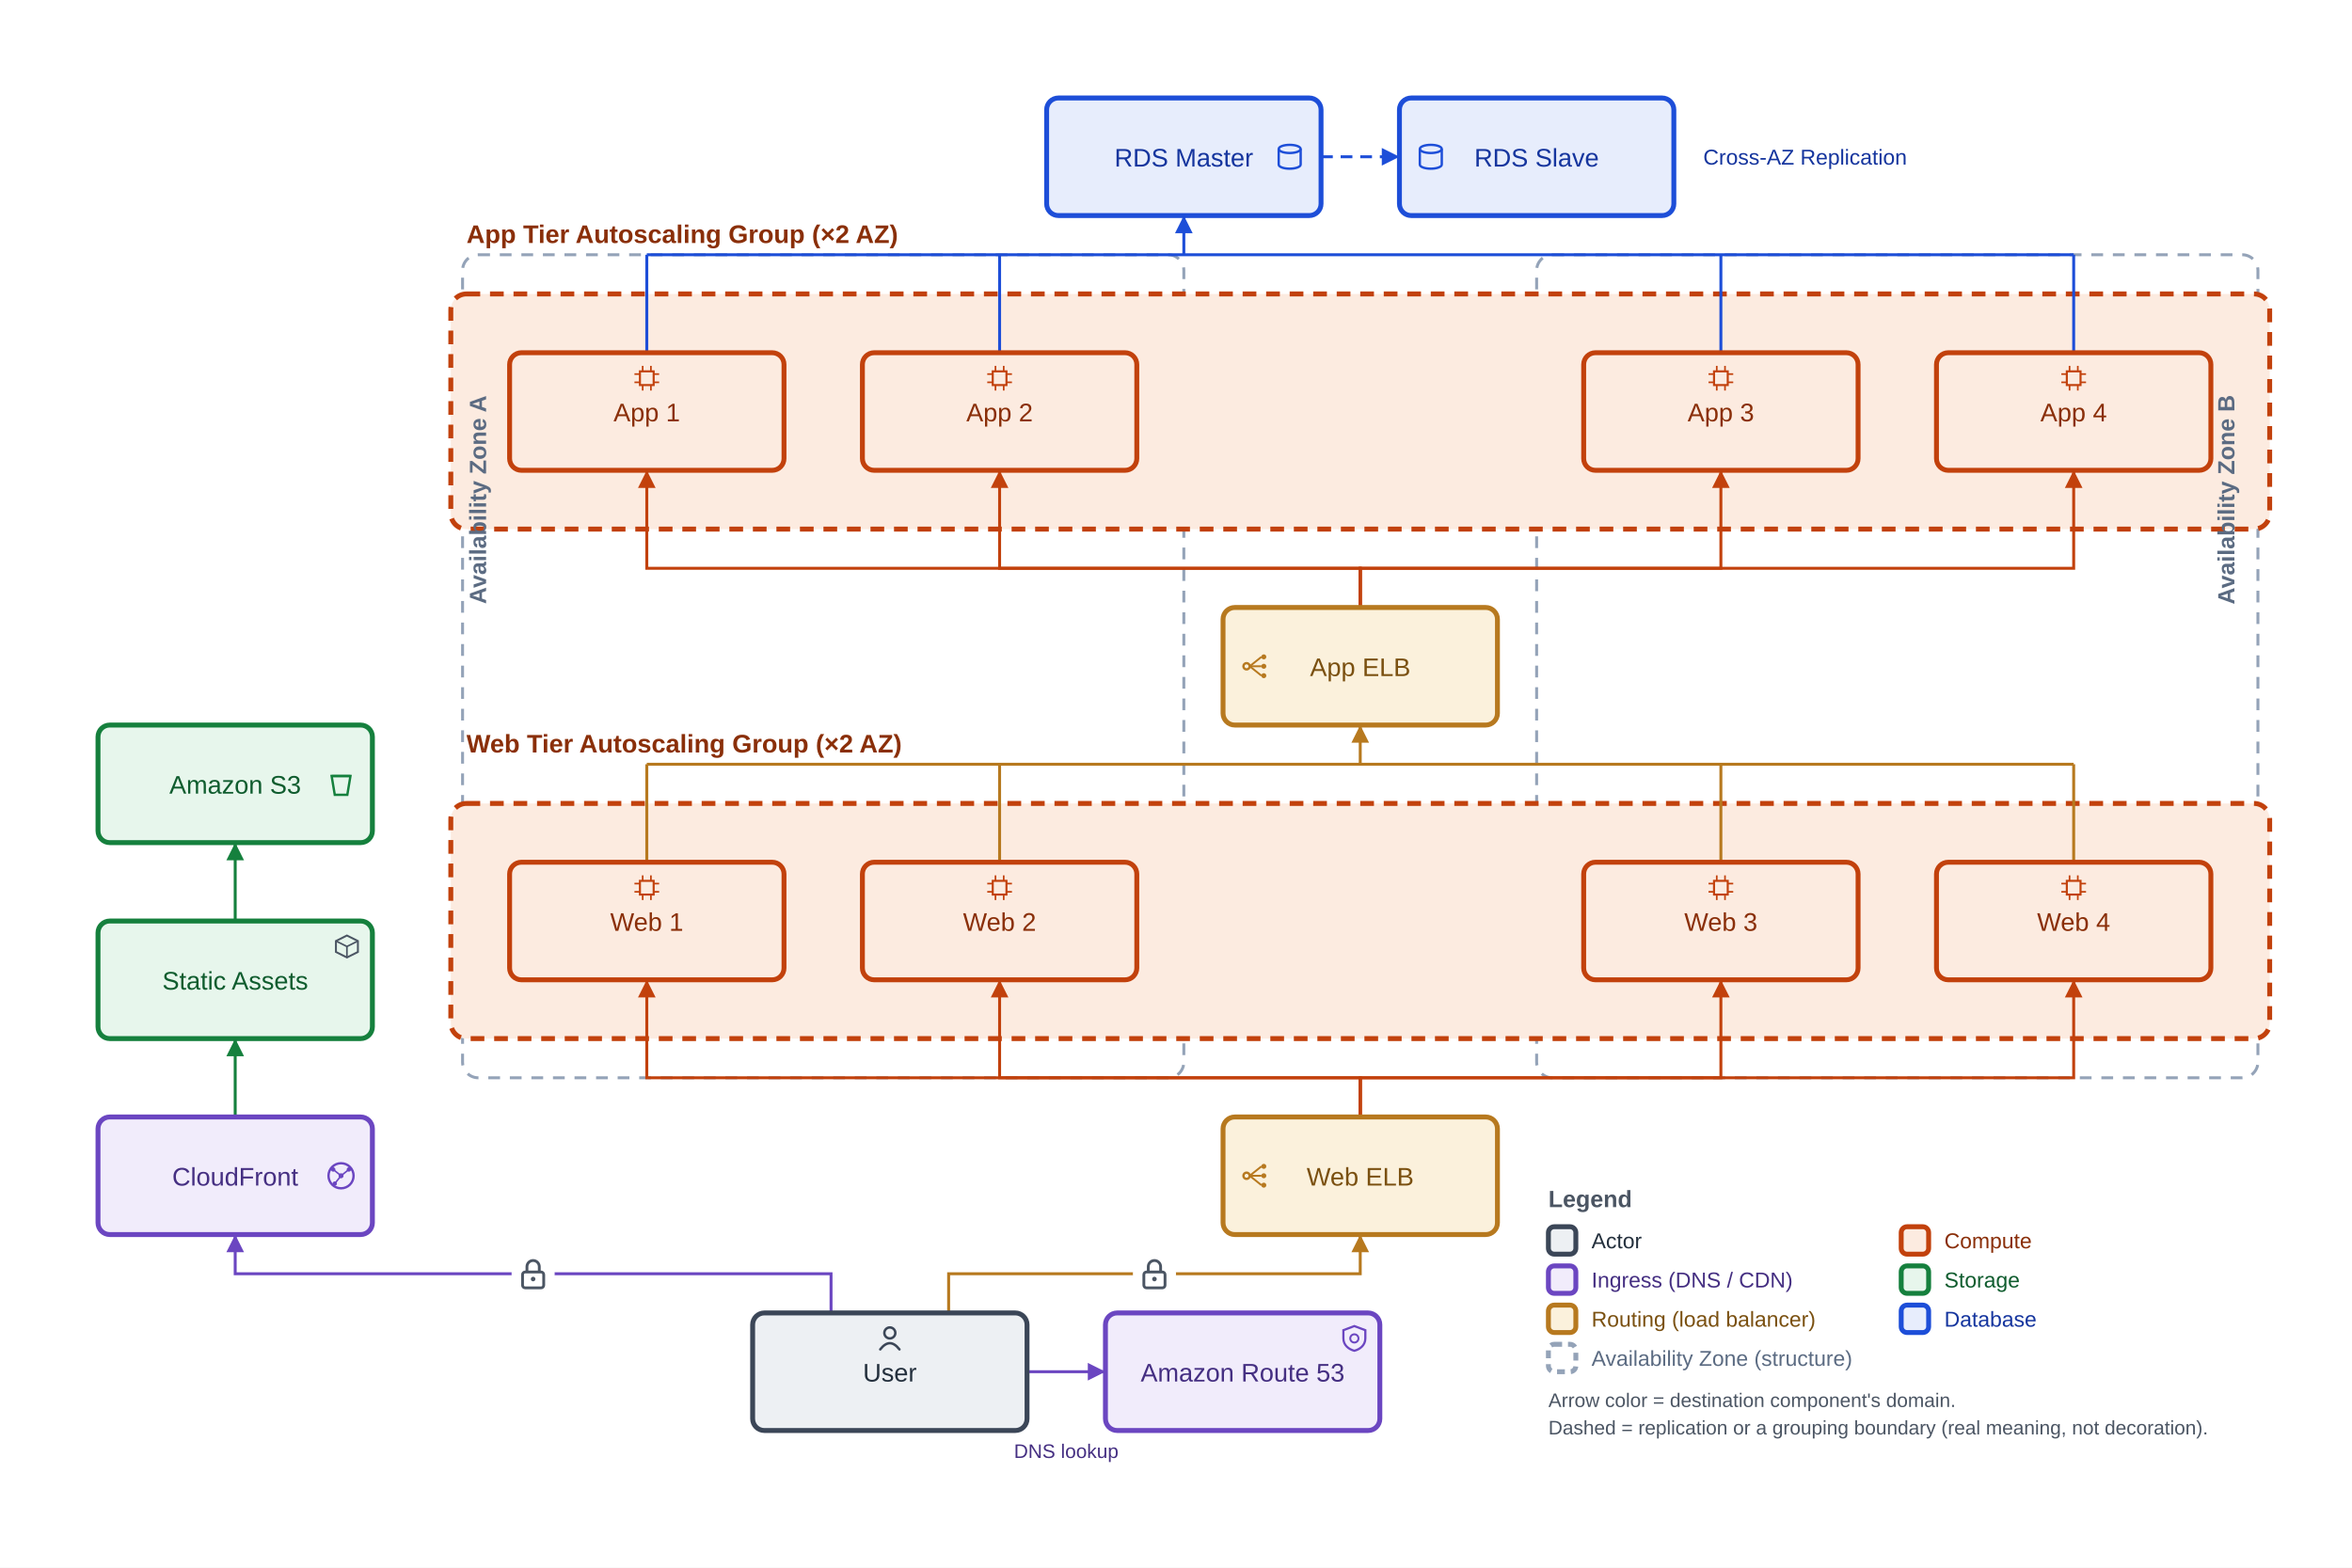
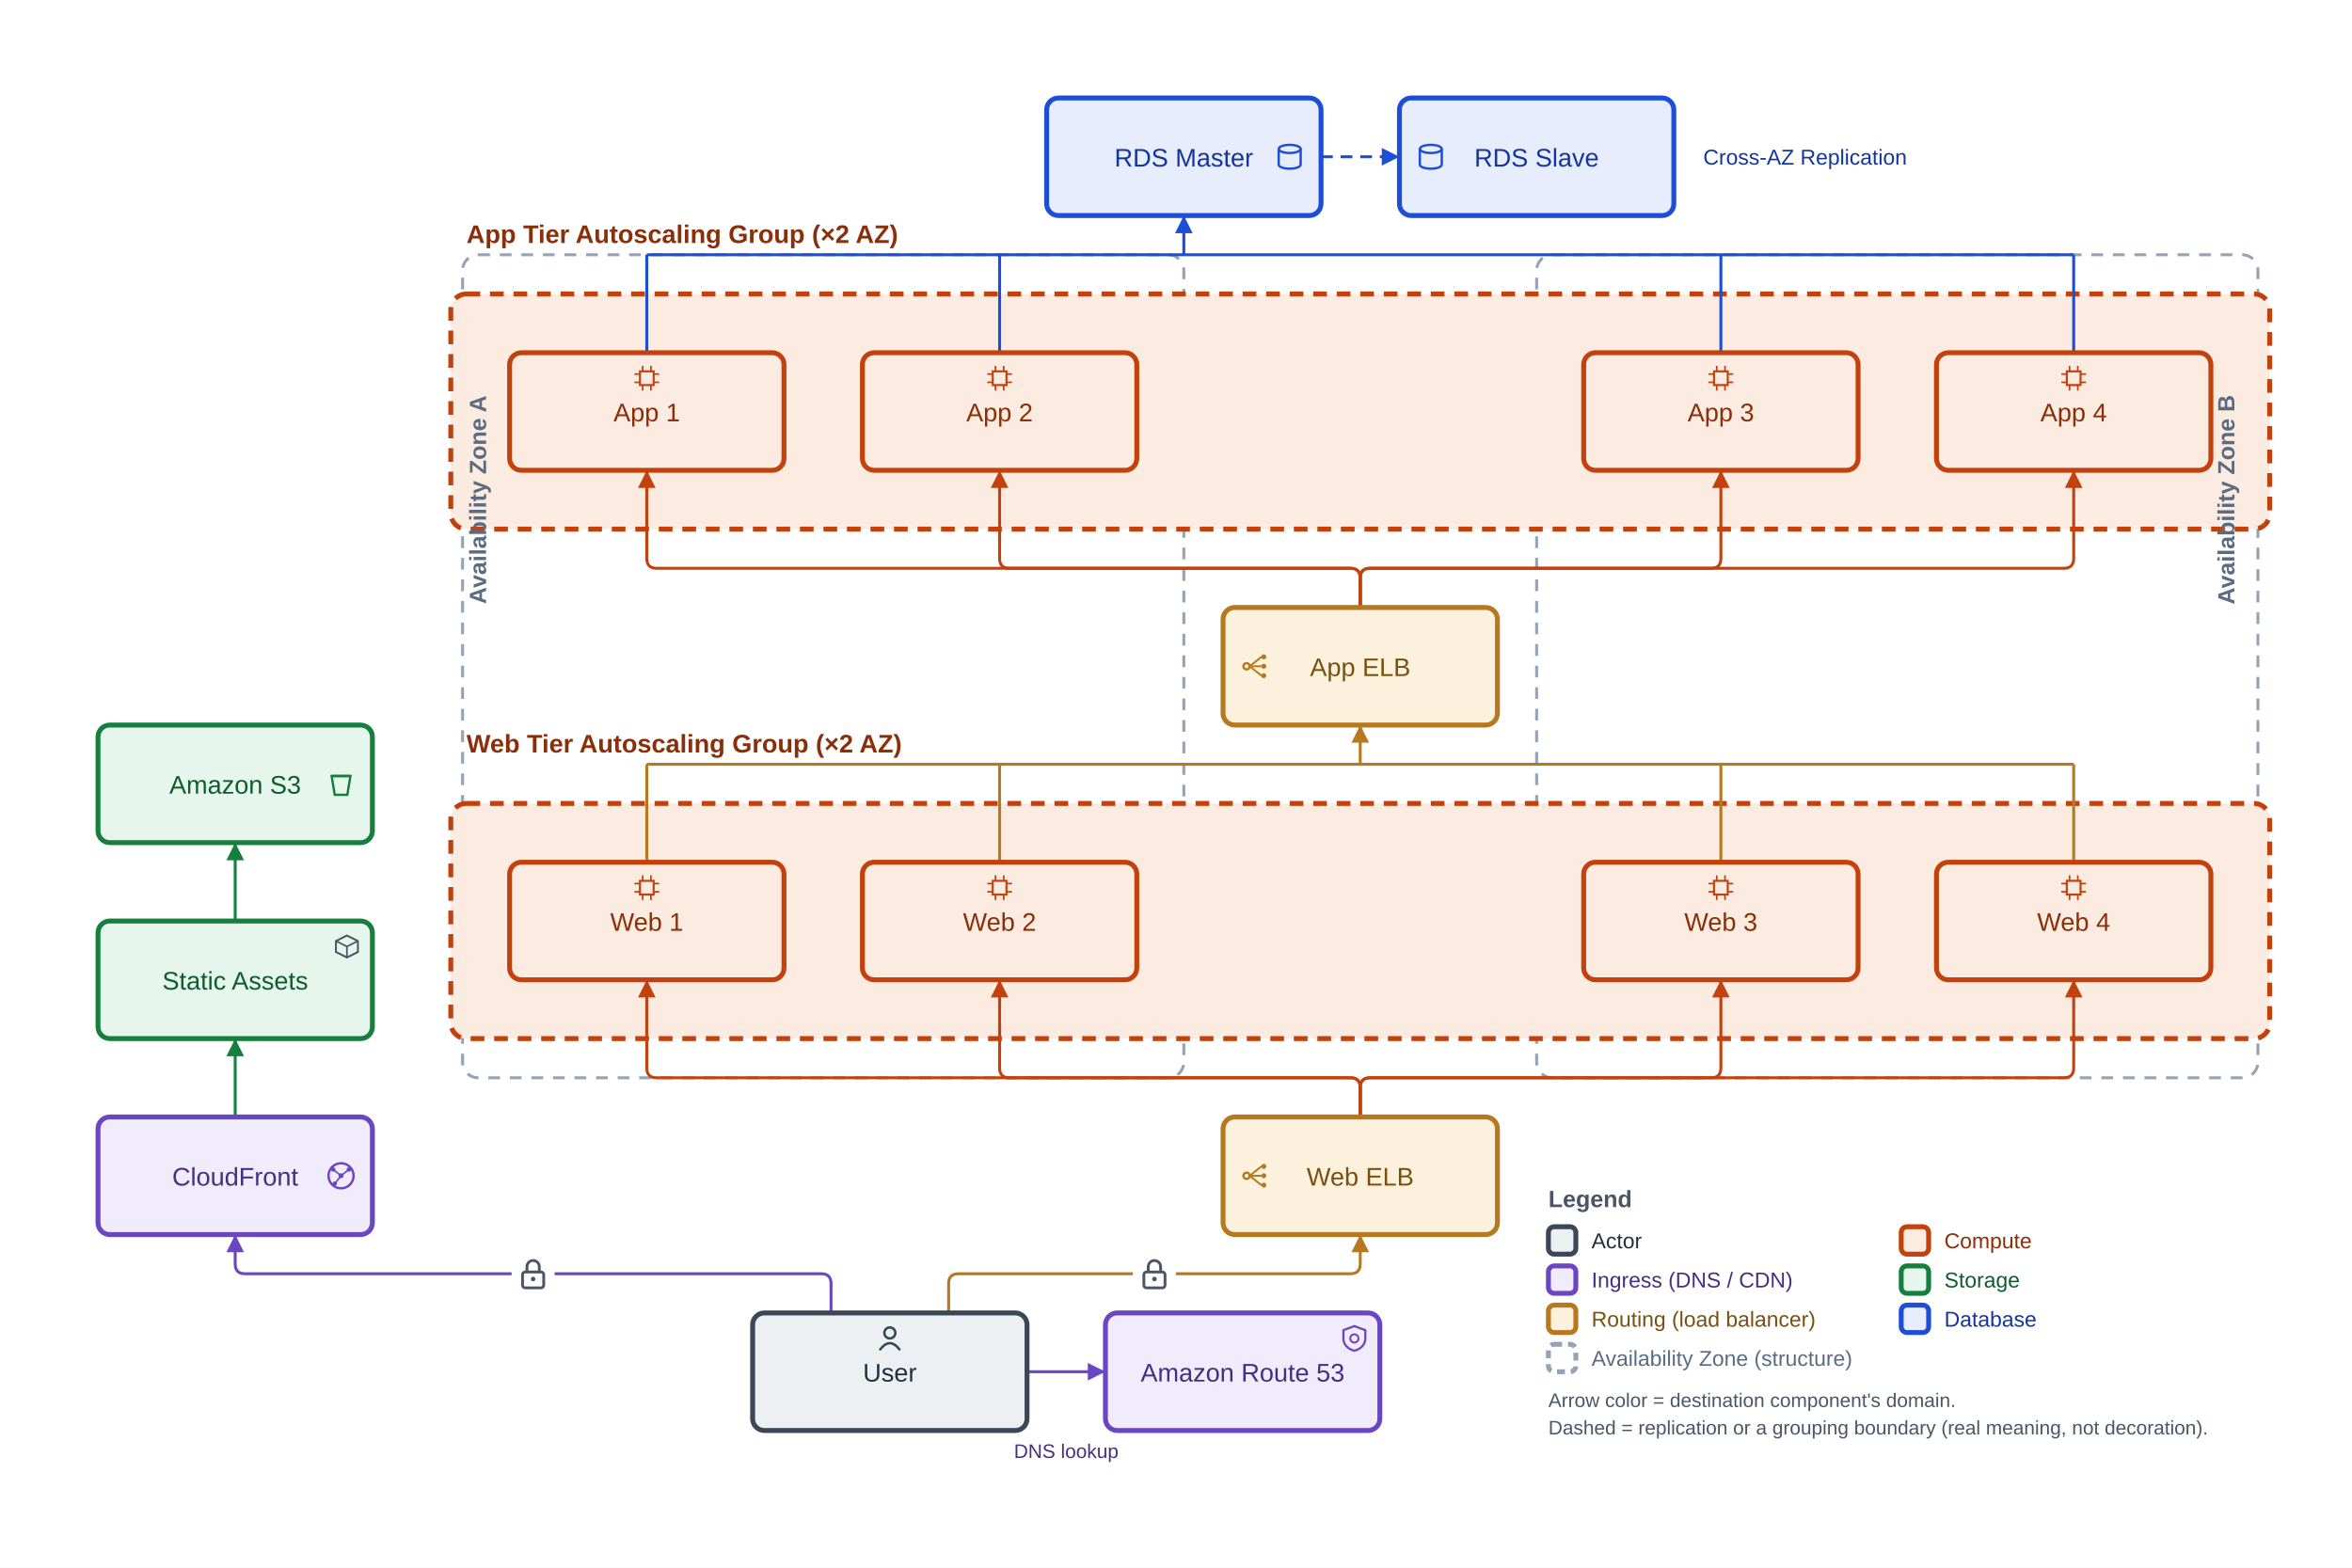
<svg xmlns="http://www.w3.org/2000/svg" viewBox="-10 -10 1200 800" width="1200" height="800" font-family="Arial, Helvetica, sans-serif">
  <defs>
    <marker id="arrow-actor" viewBox="0 0 10 10" refX="10" refY="5" markerWidth="9" markerHeight="9" markerUnits="userSpaceOnUse" orient="auto">
      <path d="M0,0 L10,5 L0,10 Z" fill="#3B4657" />
    </marker>
    <marker id="arrow-ingress" viewBox="0 0 10 10" refX="10" refY="5" markerWidth="9" markerHeight="9" markerUnits="userSpaceOnUse" orient="auto">
      <path d="M0,0 L10,5 L0,10 Z" fill="#6B46C1" />
    </marker>
    <marker id="arrow-routing" viewBox="0 0 10 10" refX="10" refY="5" markerWidth="9" markerHeight="9" markerUnits="userSpaceOnUse" orient="auto">
      <path d="M0,0 L10,5 L0,10 Z" fill="#B7791F" />
    </marker>
    <marker id="arrow-compute" viewBox="0 0 10 10" refX="10" refY="5" markerWidth="9" markerHeight="9" markerUnits="userSpaceOnUse" orient="auto">
      <path d="M0,0 L10,5 L0,10 Z" fill="#C2410C" />
    </marker>
    <marker id="arrow-storage" viewBox="0 0 10 10" refX="10" refY="5" markerWidth="9" markerHeight="9" markerUnits="userSpaceOnUse" orient="auto">
      <path d="M0,0 L10,5 L0,10 Z" fill="#15803D" />
    </marker>
    <marker id="arrow-database" viewBox="0 0 10 10" refX="10" refY="5" markerWidth="9" markerHeight="9" markerUnits="userSpaceOnUse" orient="auto">
      <path d="M0,0 L10,5 L0,10 Z" fill="#1D4ED8" />
    </marker>
    <symbol id="icon-actor-user" viewBox="0 0 20 20">
      <circle cx="10" cy="6" r="4" fill="none" stroke="#3B4657" stroke-width="1.8" />
      <path d="M3 18 Q10 9 17 18" fill="none" stroke="#3B4657" stroke-width="1.8" stroke-linecap="round" />
    </symbol>
    <symbol id="icon-aws-route53" viewBox="0 0 20 20">
      <path d="M10 1 L18 4 V10 C18 15 14 18 10 19 C6 18 2 15 2 10 V4 Z" fill="none" stroke="#6B46C1" stroke-width="1.6" />
      <circle cx="10" cy="10" r="3" fill="none" stroke="#6B46C1" stroke-width="1.4" />
    </symbol>
    <symbol id="icon-aws-cloudfront" viewBox="0 0 20 20">
      <circle cx="10" cy="10" r="8" fill="none" stroke="#6B46C1" stroke-width="1.5" />
      <circle cx="10" cy="10" r="1.6" fill="#6B46C1" />
      <circle cx="5" cy="6" r="1.4" fill="#6B46C1" />
      <circle cx="15" cy="6" r="1.4" fill="#6B46C1" />
      <circle cx="6" cy="15" r="1.4" fill="#6B46C1" />
      <line x1="10" y1="10" x2="5" y2="6" stroke="#6B46C1" stroke-width="1" />
      <line x1="10" y1="10" x2="15" y2="6" stroke="#6B46C1" stroke-width="1" />
      <line x1="10" y1="10" x2="6" y2="15" stroke="#6B46C1" stroke-width="1" />
    </symbol>
    <symbol id="icon-aws-elb" viewBox="0 0 20 20">
      <circle cx="5" cy="10" r="2" fill="none" stroke="#B7791F" stroke-width="1.5" />
      <circle cx="16" cy="4" r="1.6" fill="#B7791F" />
      <circle cx="16" cy="10" r="1.6" fill="#B7791F" />
      <circle cx="16" cy="16" r="1.6" fill="#B7791F" />
      <line x1="7" y1="10" x2="14.5" y2="4" stroke="#B7791F" stroke-width="1.2" />
      <line x1="7" y1="10" x2="14.5" y2="10" stroke="#B7791F" stroke-width="1.2" />
      <line x1="7" y1="10" x2="14.5" y2="16" stroke="#B7791F" stroke-width="1.2" />
    </symbol>
    <symbol id="icon-aws-ec2-instance" viewBox="0 0 20 20">
      <rect x="5" y="5" width="10" height="10" fill="none" stroke="#C2410C" stroke-width="1.5" />
      <line x1="7" y1="1" x2="7" y2="5" stroke="#C2410C" stroke-width="1.2" />
      <line x1="13" y1="1" x2="13" y2="5" stroke="#C2410C" stroke-width="1.2" />
      <line x1="7" y1="15" x2="7" y2="19" stroke="#C2410C" stroke-width="1.2" />
      <line x1="13" y1="15" x2="13" y2="19" stroke="#C2410C" stroke-width="1.2" />
      <line x1="1" y1="7" x2="5" y2="7" stroke="#C2410C" stroke-width="1.2" />
      <line x1="1" y1="13" x2="5" y2="13" stroke="#C2410C" stroke-width="1.2" />
      <line x1="15" y1="7" x2="19" y2="7" stroke="#C2410C" stroke-width="1.2" />
      <line x1="15" y1="13" x2="19" y2="13" stroke="#C2410C" stroke-width="1.2" />
    </symbol>
    <symbol id="icon-aws-s3" viewBox="0 0 20 20">
      <path d="M4 5 L16 5 L14 17 L6 17 Z" fill="none" stroke="#15803D" stroke-width="1.5" />
      <line x1="4" y1="5" x2="16" y2="5" stroke="#15803D" stroke-width="1.5" />
    </symbol>
    <symbol id="icon-aws-static-assets" viewBox="0 0 20 20">
      <polygon points="10,2 18,6 18,14 10,18 2,14 2,6" fill="none" stroke="#4B5563" stroke-width="1.4" />
      <polyline points="2,6 10,10 18,6" fill="none" stroke="#4B5563" stroke-width="1.2" />
      <line x1="10" y1="10" x2="10" y2="18" stroke="#4B5563" stroke-width="1.2" />
    </symbol>
    <symbol id="icon-aws-rds" viewBox="0 0 20 20">
      <ellipse cx="10" cy="5" rx="7" ry="2.6" fill="none" stroke="#1D4ED8" stroke-width="1.5" />
      <path d="M3 5 V15 A7 2.6 0 0 0 17 15 V5" fill="none" stroke="#1D4ED8" stroke-width="1.5" />
    </symbol>
    <symbol id="icon-security-ssl-padlock" viewBox="0 0 20 20">
      <rect x="4" y="9" width="12" height="9" rx="1.5" fill="none" stroke="#4B5563" stroke-width="1.6" />
      <path d="M6.5 9 V6 a3.5 3.5 0 0 1 7 0 V9" fill="none" stroke="#4B5563" stroke-width="1.6" />
      <circle cx="10" cy="13" r="1.3" fill="#4B5563" />
    </symbol>
  </defs>
  <rect x="-10" y="-10" width="1200" height="800" fill="#FFFFFF" />
  <rect x="226" y="120" width="368" height="420" rx="8" fill="none" stroke="#94A3B8" stroke-width="1.5" stroke-dasharray="6 5" data-view-element="az-band-a" />
  <rect x="774" y="120" width="368" height="420" rx="8" fill="none" stroke="#94A3B8" stroke-width="1.5" stroke-dasharray="6 5" data-view-element="az-band-b" />
  <rect x="220" y="140" width="928" height="120" rx="8" fill="#FCEBE0" stroke="#C2410C" stroke-width="2.5" stroke-dasharray="7 5" data-component="app-asg" />
  <text x="228" y="114" font-size="13" font-weight="600" fill="#8A2F09">App Tier Autoscaling Group (×2 AZ)</text>
  <rect x="220" y="400" width="928" height="120" rx="8" fill="#FCEBE0" stroke="#C2410C" stroke-width="2.5" stroke-dasharray="7 5" data-component="web-asg" />
  <text x="228" y="374" font-size="13" font-weight="600" fill="#8A2F09">Web Tier Autoscaling Group (×2 AZ)</text>
  <g fill="none" stroke-width="1.5">
    <polyline points="514,690 554,690" stroke="#6B46C1" marker-end="url(#arrow-ingress)" />
    <polyline points="110,560 110,520" stroke="#15803D" marker-end="url(#arrow-storage)" />
    <polyline points="110,460 110,420" stroke="#15803D" marker-end="url(#arrow-storage)" />
-     <polyline points="684,560 684,540 320,540 320,490" stroke="#C2410C" marker-end="url(#arrow-compute)" />
-     <polyline points="684,560 684,540 500,540 500,490" stroke="#C2410C" marker-end="url(#arrow-compute)" />
-     <polyline points="684,560 684,540 868,540 868,490" stroke="#C2410C" marker-end="url(#arrow-compute)" />
-     <polyline points="684,560 684,540 1048,540 1048,490" stroke="#C2410C" marker-end="url(#arrow-compute)" />
+     <path d="M 684,560 V 545 Q 684,540 679,540 H 325 Q 320,540 320,535 V 490" stroke="#C2410C" marker-end="url(#arrow-compute)" />
+     <path d="M 684,560 V 545 Q 684,540 679,540 H 505 Q 500,540 500,535 V 490" stroke="#C2410C" marker-end="url(#arrow-compute)" />
+     <path d="M 684,560 V 545 Q 684,540 689,540 H 863 Q 868,540 868,535 V 490" stroke="#C2410C" marker-end="url(#arrow-compute)" />
+     <path d="M 684,560 V 545 Q 684,540 689,540 H 1043 Q 1048,540 1048,535 V 490" stroke="#C2410C" marker-end="url(#arrow-compute)" />
    <polyline points="320,430 320,380" stroke="#B7791F" />
    <polyline points="500,430 500,380" stroke="#B7791F" />
    <polyline points="868,430 868,380" stroke="#B7791F" />
    <polyline points="1048,430 1048,380" stroke="#B7791F" />
    <polyline points="1048,380 320,380" stroke="#B7791F" />
    <polyline points="684,380 684,360" stroke="#B7791F" marker-end="url(#arrow-routing)" />
-     <polyline points="684,300 684,280 320,280 320,230" stroke="#C2410C" marker-end="url(#arrow-compute)" />
-     <polyline points="684,300 684,280 500,280 500,230" stroke="#C2410C" marker-end="url(#arrow-compute)" />
-     <polyline points="684,300 684,280 868,280 868,230" stroke="#C2410C" marker-end="url(#arrow-compute)" />
-     <polyline points="684,300 684,280 1048,280 1048,230" stroke="#C2410C" marker-end="url(#arrow-compute)" />
+     <path d="M 684,300 V 285 Q 684,280 679,280 H 325 Q 320,280 320,275 V 230" stroke="#C2410C" marker-end="url(#arrow-compute)" />
+     <path d="M 684,300 V 285 Q 684,280 679,280 H 505 Q 500,280 500,275 V 230" stroke="#C2410C" marker-end="url(#arrow-compute)" />
+     <path d="M 684,300 V 285 Q 684,280 689,280 H 863 Q 868,280 868,275 V 230" stroke="#C2410C" marker-end="url(#arrow-compute)" />
+     <path d="M 684,300 V 285 Q 684,280 689,280 H 1043 Q 1048,280 1048,275 V 230" stroke="#C2410C" marker-end="url(#arrow-compute)" />
    <polyline points="320,170 320,120" stroke="#1D4ED8" />
    <polyline points="500,170 500,120" stroke="#1D4ED8" />
    <polyline points="868,170 868,120" stroke="#1D4ED8" />
    <polyline points="1048,170 1048,120" stroke="#1D4ED8" />
    <polyline points="1048,120 320,120" stroke="#1D4ED8" />
    <polyline points="594,120 594,100" stroke="#1D4ED8" marker-end="url(#arrow-database)" />
    <polyline points="664,70 704,70" stroke="#1D4ED8" stroke-dasharray="6 4" marker-end="url(#arrow-database)" />
  </g>
  <g data-relationship="user-cdn" fill="none" stroke-width="1.5">
-     <polyline points="414,660 414,640 110,640 110,620" stroke="#6B46C1" marker-end="url(#arrow-ingress)" />
+     <path d="M 414,660 V 645 Q 414,640 409,640 H 115 Q 110,640 110,635 V 620" stroke="#6B46C1" marker-end="url(#arrow-ingress)" />
    <circle cx="262" cy="640" r="11" fill="#FFFFFF" />
    <use href="#icon-security-ssl-padlock" x="253" y="631" width="18" height="18" />
  </g>
  <g data-relationship="user-web-elb" fill="none" stroke-width="1.5">
-     <polyline points="474,660 474,640 684,640 684,620" stroke="#B7791F" marker-end="url(#arrow-routing)" />
+     <path d="M 474,660 V 645 Q 474,640 479,640 H 679 Q 684,640 684,635 V 620" stroke="#B7791F" marker-end="url(#arrow-routing)" />
    <circle cx="579" cy="640" r="11" fill="#FFFFFF" />
    <use href="#icon-security-ssl-padlock" x="570" y="631" width="18" height="18" />
  </g>
  <text x="859" y="74" font-size="11" fill="#15359E">Cross-AZ Replication</text>
  <g font-size="13" text-anchor="middle">
    <rect x="524" y="40" width="140" height="60" rx="6" fill="#E7EDFC" stroke="#1D4ED8" stroke-width="2.5" data-component="rds-master" />
    <text x="594" y="75" fill="#15359E">RDS Master</text>
    <use href="#icon-aws-rds" x="640" y="62" width="16" height="16" />
    <rect x="704" y="40" width="140" height="60" rx="6" fill="#E7EDFC" stroke="#1D4ED8" stroke-width="2.5" data-component="rds-slave" />
    <text x="774" y="75" fill="#15359E">RDS Slave</text>
    <use href="#icon-aws-rds" x="712" y="62" width="16" height="16" />
    <rect x="250" y="170" width="140" height="60" rx="6" fill="#FCEBE0" stroke="#C2410C" stroke-width="2.5" data-component="app-instance-1" />
    <text x="320" y="205" fill="#8A2F09">App 1</text>
    <use href="#icon-aws-ec2-instance" x="313" y="176" width="14" height="14" />
    <rect x="430" y="170" width="140" height="60" rx="6" fill="#FCEBE0" stroke="#C2410C" stroke-width="2.5" data-component="app-instance-2" />
    <text x="500" y="205" fill="#8A2F09">App 2</text>
    <use href="#icon-aws-ec2-instance" x="493" y="176" width="14" height="14" />
    <rect x="798" y="170" width="140" height="60" rx="6" fill="#FCEBE0" stroke="#C2410C" stroke-width="2.5" data-component="app-instance-3" />
    <text x="868" y="205" fill="#8A2F09">App 3</text>
    <use href="#icon-aws-ec2-instance" x="861" y="176" width="14" height="14" />
    <rect x="978" y="170" width="140" height="60" rx="6" fill="#FCEBE0" stroke="#C2410C" stroke-width="2.5" data-component="app-instance-4" />
    <text x="1048" y="205" fill="#8A2F09">App 4</text>
    <use href="#icon-aws-ec2-instance" x="1041" y="176" width="14" height="14" />
    <rect x="614" y="300" width="140" height="60" rx="6" fill="#FBF1DC" stroke="#B7791F" stroke-width="2.5" data-component="app-elb" />
    <text x="684" y="335" fill="#7A5010">App ELB</text>
    <use href="#icon-aws-elb" x="622" y="322" width="16" height="16" />
    <rect x="40" y="360" width="140" height="60" rx="6" fill="#E7F6EC" stroke="#15803D" stroke-width="2.5" data-component="s3" />
    <text x="110" y="395" fill="#0F5C2E">Amazon S3</text>
    <use href="#icon-aws-s3" x="156" y="382" width="16" height="16" />
    <rect x="250" y="430" width="140" height="60" rx="6" fill="#FCEBE0" stroke="#C2410C" stroke-width="2.5" data-component="web-instance-1" />
    <text x="320" y="465" fill="#8A2F09">Web 1</text>
    <use href="#icon-aws-ec2-instance" x="313" y="436" width="14" height="14" />
    <rect x="430" y="430" width="140" height="60" rx="6" fill="#FCEBE0" stroke="#C2410C" stroke-width="2.5" data-component="web-instance-2" />
    <text x="500" y="465" fill="#8A2F09">Web 2</text>
    <use href="#icon-aws-ec2-instance" x="493" y="436" width="14" height="14" />
    <rect x="798" y="430" width="140" height="60" rx="6" fill="#FCEBE0" stroke="#C2410C" stroke-width="2.5" data-component="web-instance-3" />
    <text x="868" y="465" fill="#8A2F09">Web 3</text>
    <use href="#icon-aws-ec2-instance" x="861" y="436" width="14" height="14" />
    <rect x="978" y="430" width="140" height="60" rx="6" fill="#FCEBE0" stroke="#C2410C" stroke-width="2.5" data-component="web-instance-4" />
    <text x="1048" y="465" fill="#8A2F09">Web 4</text>
    <use href="#icon-aws-ec2-instance" x="1041" y="436" width="14" height="14" />
    <rect x="40" y="460" width="140" height="60" rx="6" fill="#E7F6EC" stroke="#15803D" stroke-width="2.5" data-component="static-assets" />
    <text x="110" y="495" fill="#0F5C2E">Static Assets</text>
    <use href="#icon-aws-static-assets" x="160" y="466" width="14" height="14" />
    <rect x="40" y="560" width="140" height="60" rx="6" fill="#F1ECFB" stroke="#6B46C1" stroke-width="2.5" data-component="cdn" />
    <text x="110" y="595" fill="#452F82">CloudFront</text>
    <use href="#icon-aws-cloudfront" x="156" y="582" width="16" height="16" />
    <rect x="614" y="560" width="140" height="60" rx="6" fill="#FBF1DC" stroke="#B7791F" stroke-width="2.5" data-component="web-elb" />
    <text x="684" y="595" fill="#7A5010">Web ELB</text>
    <use href="#icon-aws-elb" x="622" y="582" width="16" height="16" />
    <rect x="374" y="660" width="140" height="60" rx="6" fill="#EDF0F3" stroke="#3B4657" stroke-width="2.5" data-component="user" />
    <text x="444" y="695" fill="#24303D">User</text>
    <use href="#icon-actor-user" x="437" y="666" width="14" height="14" />
    <rect x="554" y="660" width="140" height="60" rx="6" fill="#F1ECFB" stroke="#6B46C1" stroke-width="2.5" data-component="route53" />
    <text x="624" y="695" fill="#452F82">Amazon Route 53</text>
    <use href="#icon-aws-route53" x="674" y="666" width="14" height="14" />
  </g>
  <text x="534" y="734" font-size="10" fill="#452F82" text-anchor="middle">DNS lookup</text>
  <g font-size="11">
    <text x="780" y="606" font-size="12" font-weight="600" fill="#4B5563">Legend</text>
    <rect x="780" y="616" width="14" height="14" rx="3" fill="#EDF0F3" stroke="#3B4657" stroke-width="2.5" />
    <text x="802" y="627" fill="#24303D">Actor</text>
    <rect x="780" y="636" width="14" height="14" rx="3" fill="#F1ECFB" stroke="#6B46C1" stroke-width="2.5" />
    <text x="802" y="647" fill="#452F82">Ingress (DNS / CDN)</text>
    <rect x="780" y="656" width="14" height="14" rx="3" fill="#FBF1DC" stroke="#B7791F" stroke-width="2.5" />
    <text x="802" y="667" fill="#7A5010">Routing (load balancer)</text>
    <rect x="960" y="616" width="14" height="14" rx="3" fill="#FCEBE0" stroke="#C2410C" stroke-width="2.5" />
    <text x="982" y="627" fill="#8A2F09">Compute</text>
    <rect x="960" y="636" width="14" height="14" rx="3" fill="#E7F6EC" stroke="#15803D" stroke-width="2.5" />
    <text x="982" y="647" fill="#0F5C2E">Storage</text>
    <rect x="960" y="656" width="14" height="14" rx="3" fill="#E7EDFC" stroke="#1D4ED8" stroke-width="2.5" />
    <text x="982" y="667" fill="#15359E">Database</text>
    <rect x="780" y="676" width="14" height="14" rx="3" fill="none" stroke="#94A3B8" stroke-width="2.5" stroke-dasharray="4 3" />
    <text x="802" y="687" fill="#5B6B82">Availability Zone (structure)</text>
    <text x="780" y="708" font-size="10" fill="#4B5563">Arrow color = destination component's domain.</text>
    <text x="780" y="722" font-size="10" fill="#4B5563">Dashed = replication or a grouping boundary (real meaning, not decoration).</text>
  </g>
  <text x="238" y="245" font-size="12" font-weight="600" fill="#5B6B82" text-anchor="middle" transform="rotate(-90 238 245)">Availability Zone A</text>
  <text x="1130" y="245" font-size="12" font-weight="600" fill="#5B6B82" text-anchor="middle" transform="rotate(-90 1130 245)">Availability Zone B</text>
</svg>
